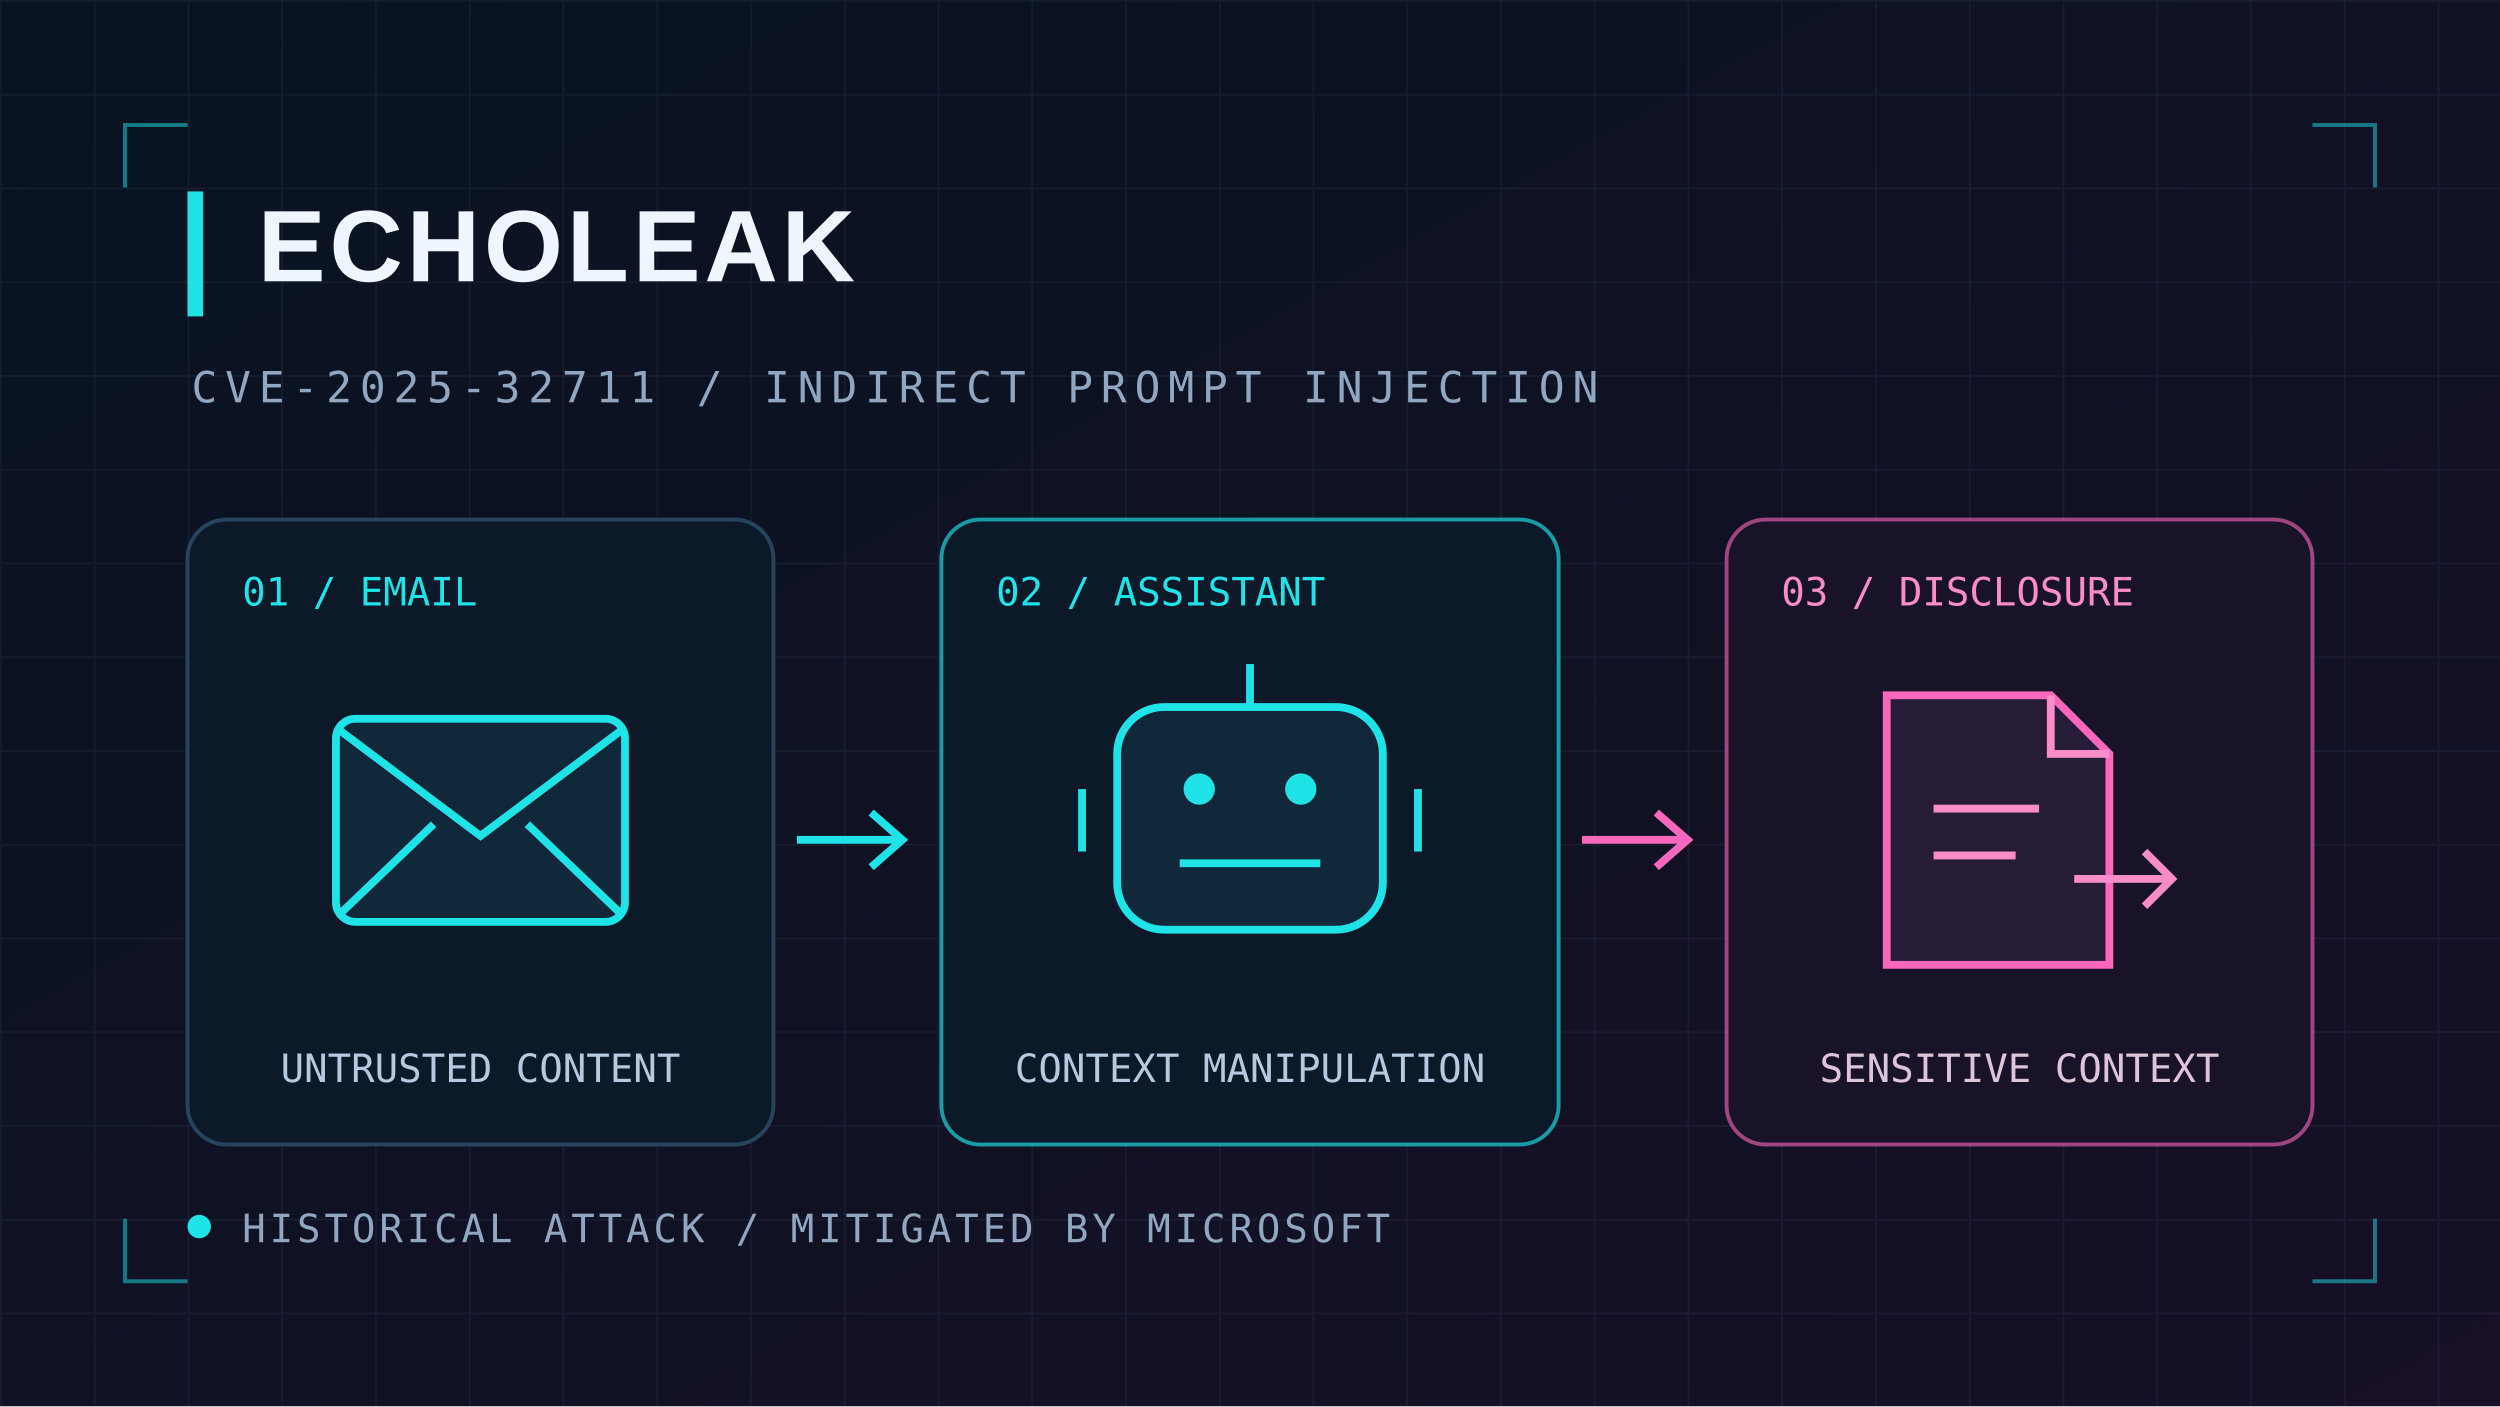
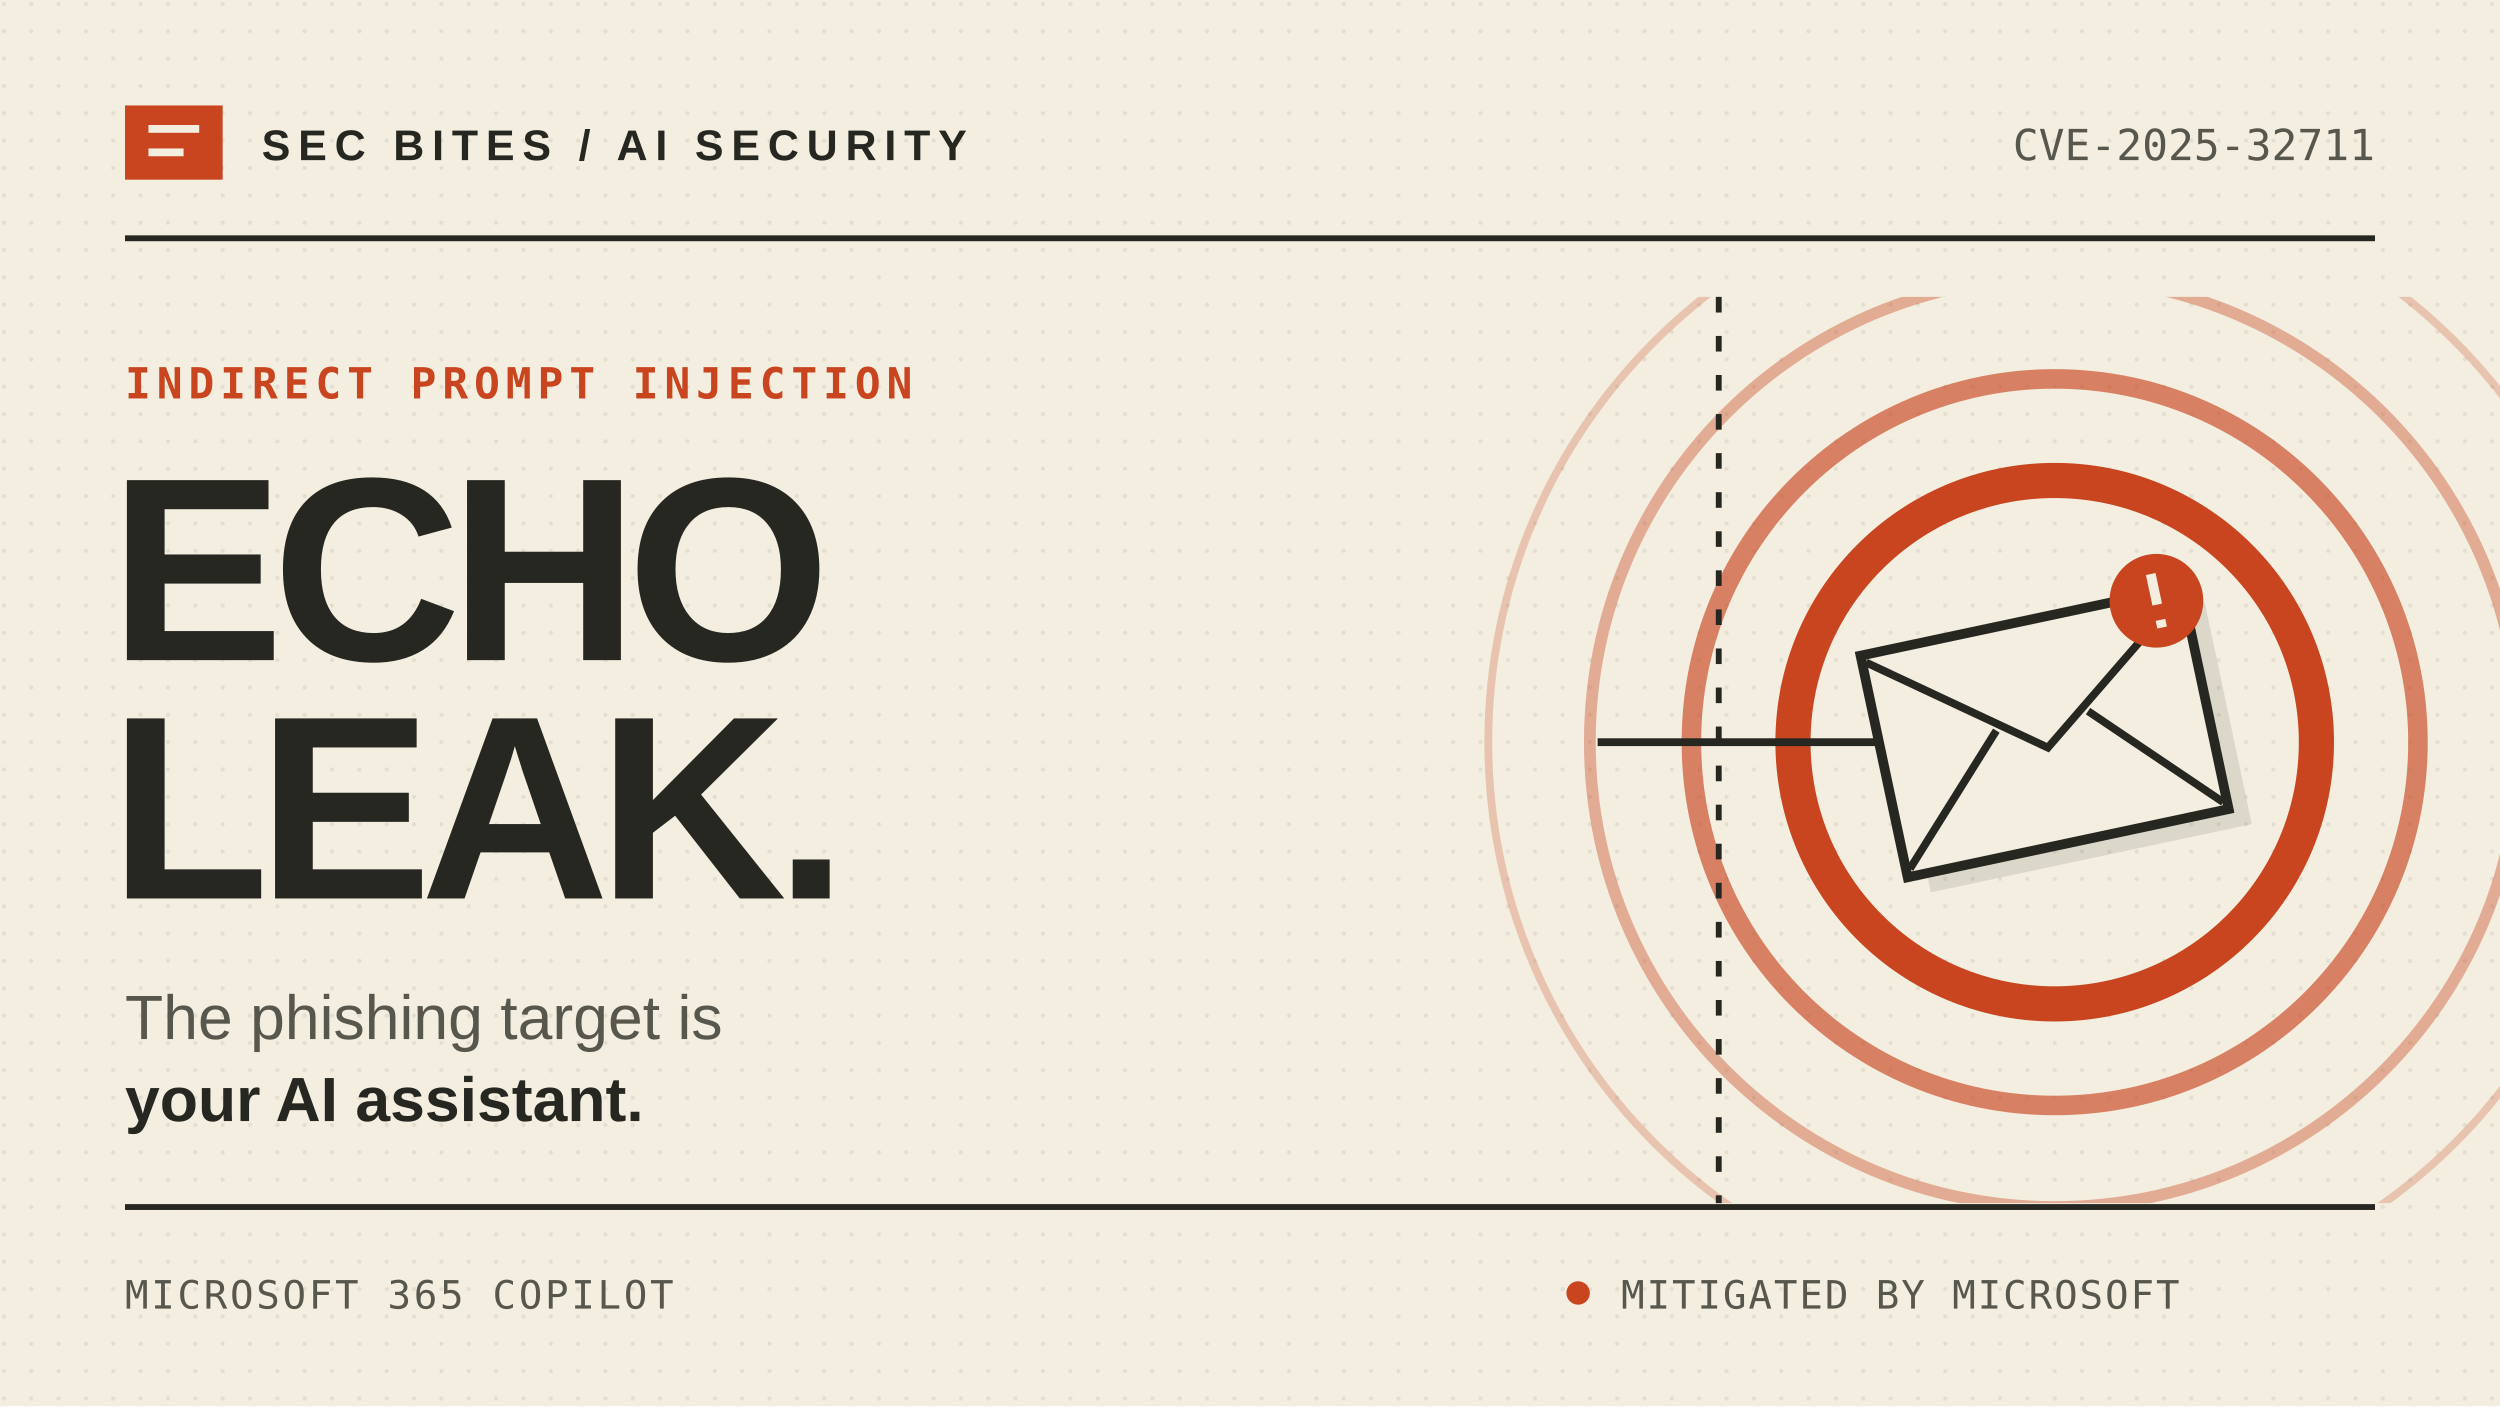
- <svg xmlns="http://www.w3.org/2000/svg" viewBox="0 0 640 360" width="640" height="360">
+ <svg xmlns="http://www.w3.org/2000/svg" viewBox="0 0 640 360" width="640" height="360" role="img" aria-labelledby="title description">
  <defs>
-     <linearGradient id="background" x2="1" y2="1">
-       <stop stop-color="#081320" />
-       <stop offset="1" stop-color="#171027" />
-     </linearGradient>
-     <pattern id="grid" width="24" height="24" patternUnits="userSpaceOnUse">
-       <path d="M24 0H0V24" fill="none" stroke="#8ba9cd" stroke-opacity=".07" />
+     <clipPath id="artwork">
+       <rect x="363" y="76" width="277" height="232" />
+     </clipPath>
+     <pattern id="paper" width="7" height="7" patternUnits="userSpaceOnUse">
+       <circle cx="1" cy="1" r=".55" fill="#272722" opacity=".08" />
    </pattern>
  </defs>
-   <rect width="640" height="360" fill="url(#background)" />
-   <rect width="640" height="360" fill="url(#grid)" />
-   <path d="M32 48V32h16M592 32h16v16M32 312v16h16M592 328h16v-16" fill="none" stroke="#20e3e8" stroke-opacity=".5" />
-   <rect x="48" y="49" width="4" height="32" fill="#20e3e8" />
-   <text x="66" y="72" fill="#f0f6ff" font-family="Arial,Helvetica,sans-serif" font-size="26" font-weight="700" letter-spacing="1">ECHOLEAK</text>
-   <text x="49" y="103" fill="#91a7c1" font-family="monospace" font-size="11" letter-spacing="2">CVE-2025-32711 / INDIRECT PROMPT INJECTION</text>
-   <rect x="48" y="133" width="150" height="160" rx="10" fill="#0c1929" stroke="#28445c" />
-   <text x="62" y="155" fill="#20e3e8" font-family="monospace" font-size="10">01 / EMAIL</text>
-   <rect x="86" y="184" width="74" height="52" rx="5" fill="#11283a" stroke="#20e3e8" stroke-width="2" />
-   <path d="m87 187 36 27 36-27M87 234l24-23M159 234l-24-23" fill="none" stroke="#20e3e8" stroke-width="2" />
-   <text x="123" y="277" text-anchor="middle" fill="#b7c9de" font-family="monospace" font-size="10">UNTRUSTED CONTENT</text>
-   <path d="M204 215h27m-8-7 8 7-8 7" fill="none" stroke="#20e3e8" stroke-width="2" />
-   <rect x="241" y="133" width="158" height="160" rx="10" fill="#0c1929" stroke="#20e3e8" stroke-opacity=".65" />
-   <text x="255" y="155" fill="#20e3e8" font-family="monospace" font-size="10">02 / ASSISTANT</text>
-   <rect x="286" y="181" width="68" height="57" rx="12" fill="#11283a" stroke="#20e3e8" stroke-width="2" />
-   <path d="M320 181v-11M302 221h36M277 202v16M363 202v16" fill="none" stroke="#20e3e8" stroke-width="2" />
-   <circle cx="307" cy="202" r="4" fill="#20e3e8" />
-   <circle cx="333" cy="202" r="4" fill="#20e3e8" />
-   <text x="320" y="277" text-anchor="middle" fill="#b7c9de" font-family="monospace" font-size="10">CONTEXT MANIPULATION</text>
-   <path d="M405 215h27m-8-7 8 7-8 7" fill="none" stroke="#fa67bc" stroke-width="2" />
-   <rect x="442" y="133" width="150" height="160" rx="10" fill="#191329" stroke="#fa67bc" stroke-opacity=".6" />
-   <text x="456" y="155" fill="#fa8cca" font-family="monospace" font-size="10">03 / DISCLOSURE</text>
-   <path d="M483 178h42l15 15v54h-57Z" fill="#261c38" stroke="#fa67bc" stroke-width="2" />
-   <path d="M525 178v15h15M495 207h27M495 219h21M531 225h25m-7-7 7 7-7 7" fill="none" stroke="#fa8cca" stroke-width="2" />
-   <text x="517" y="277" text-anchor="middle" fill="#dec4db" font-family="monospace" font-size="10">SENSITIVE CONTEXT</text>
-   <circle cx="51" cy="314" r="3" fill="#20e3e8" />
-   <text x="62" y="318" fill="#91a7c1" font-family="monospace" font-size="10" letter-spacing="1">HISTORICAL ATTACK / MITIGATED BY MICROSOFT</text>
+   <rect width="640" height="360" fill="#f3eedf" />
+   <rect width="640" height="360" fill="url(#paper)" />
+   <path d="M32 61h576M32 309h576" stroke="#272722" stroke-width="1.5" />
+   <rect x="32" y="27" width="25" height="19" fill="#c84520" />
+   <path d="M38 33h13M38 39h9" stroke="#f3eedf" stroke-width="2" />
+   <text x="67" y="41" fill="#272722" font-family="Arial,Helvetica,sans-serif" font-size="11" font-weight="700" letter-spacing="2">SEC BITES / AI SECURITY</text>
+   <text x="608" y="41" text-anchor="end" fill="#57574e" font-family="monospace" font-size="11">CVE-2025-32711</text>
+   <g clip-path="url(#artwork)">
+     <g fill="none" stroke="#c84520">
+       <circle cx="526" cy="190" r="145" stroke-width="2" opacity=".25" />
+       <circle cx="526" cy="190" r="119" stroke-width="3" opacity=".4" />
+       <circle cx="526" cy="190" r="93" stroke-width="5" opacity=".65" />
+       <circle cx="526" cy="190" r="67" stroke-width="9" />
+     </g>
+     <path d="M440 76v232" stroke="#272722" stroke-width="1.5" stroke-dasharray="4 6" />
+     <path d="M409 190h151" stroke="#272722" stroke-width="2" />
+     <path d="m549 182 11 8-11 8" fill="none" stroke="#272722" stroke-width="2" />
+     <g transform="rotate(-12 526 190)">
+       <rect x="487" y="163" width="84" height="58" fill="#272722" opacity=".12" />
+       <rect x="482" y="158" width="84" height="58" fill="#f3eedf" stroke="#272722" stroke-width="2.5" />
+       <path d="m483 160 41 31 41-31M483 214l29-30M565 214l-29-30" fill="none" stroke="#272722" stroke-width="2" />
+       <circle cx="559" cy="160" r="12" fill="#c84520" />
+       <path d="M559 153v8m0 4v2" stroke="#f3eedf" stroke-width="2.5" />
+     </g>
+   </g>
+   <text x="32" y="102" fill="#c84520" font-family="monospace" font-size="11" font-weight="700" letter-spacing="1.5">INDIRECT PROMPT INJECTION</text>
+   <g fill="#272722" font-family="Arial,Helvetica,sans-serif" font-size="67" font-weight="900" letter-spacing="-3">
+     <text x="28" y="169">ECHO</text>
+     <text x="28" y="230">LEAK.</text>
+   </g>
+   <text x="32" y="266" fill="#57574e" font-family="Arial,Helvetica,sans-serif" font-size="16">The phishing target is</text>
+   <text x="32" y="287" fill="#272722" font-family="Arial,Helvetica,sans-serif" font-size="16" font-weight="700">your AI assistant.</text>
+   <text x="32" y="335" fill="#57574e" font-family="monospace" font-size="10" letter-spacing=".7">MICROSOFT 365 COPILOT</text>
+   <circle cx="404" cy="331" r="3" fill="#c84520" />
+   <text x="415" y="335" fill="#57574e" font-family="monospace" font-size="10" letter-spacing=".5">MITIGATED BY MICROSOFT</text>
</svg>
